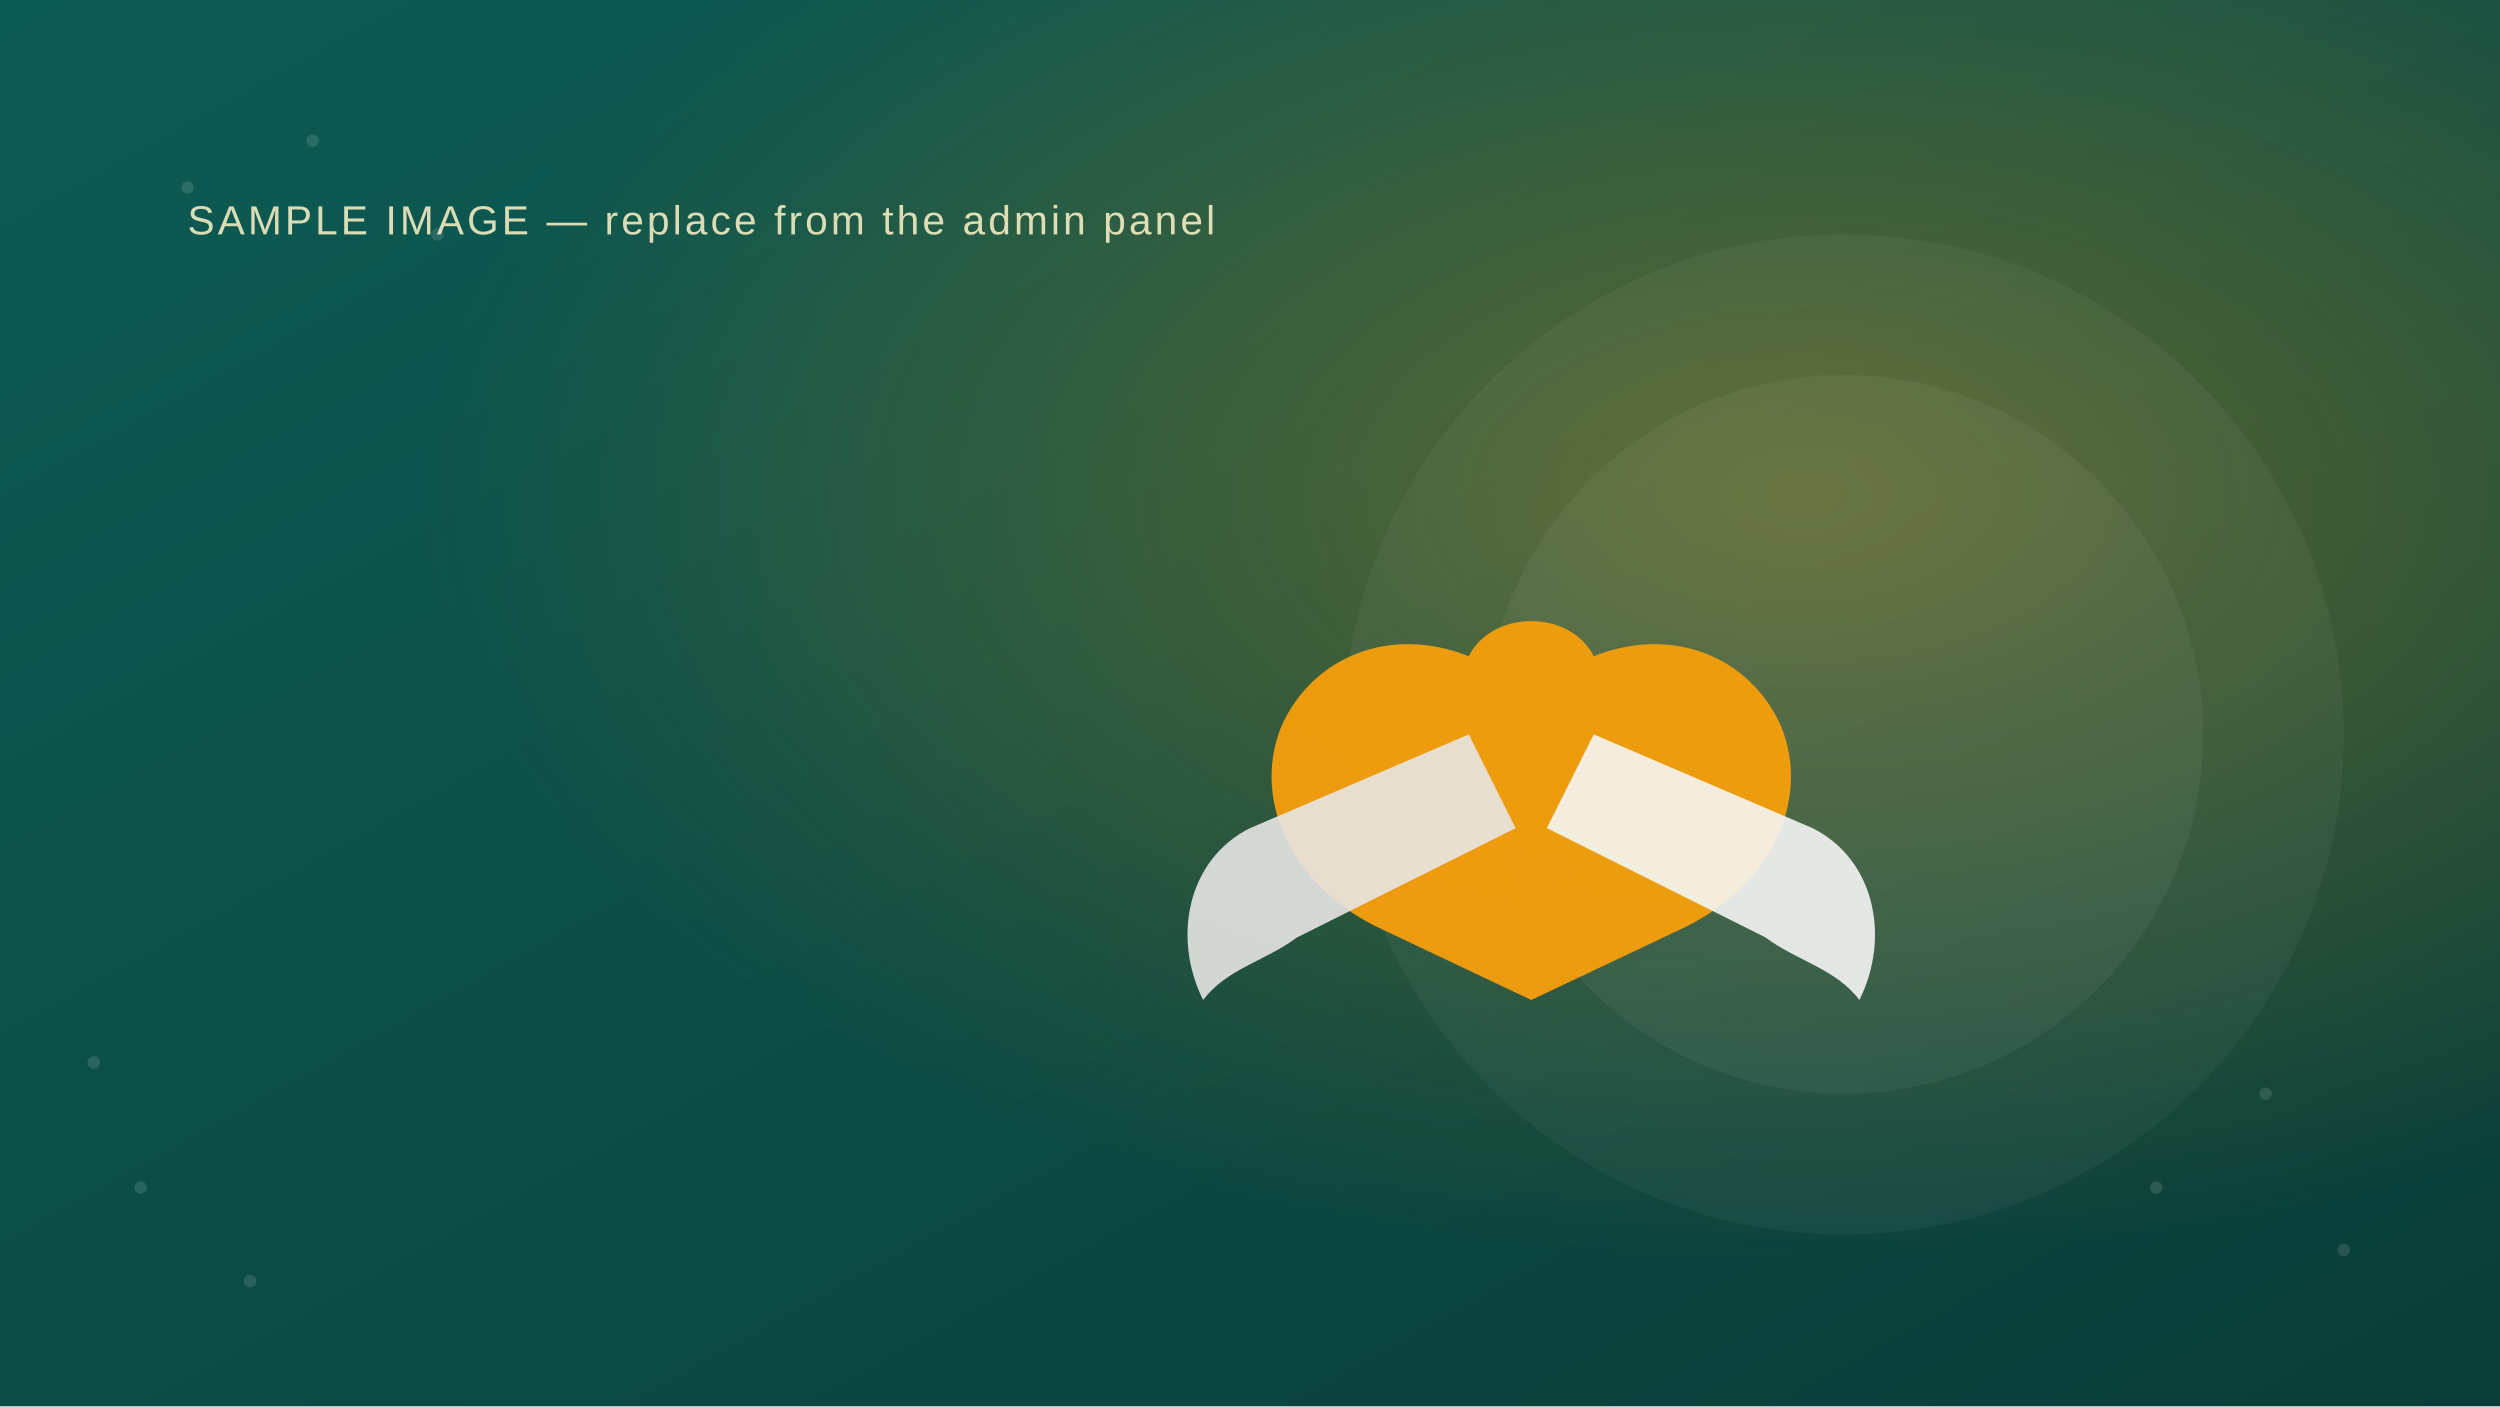
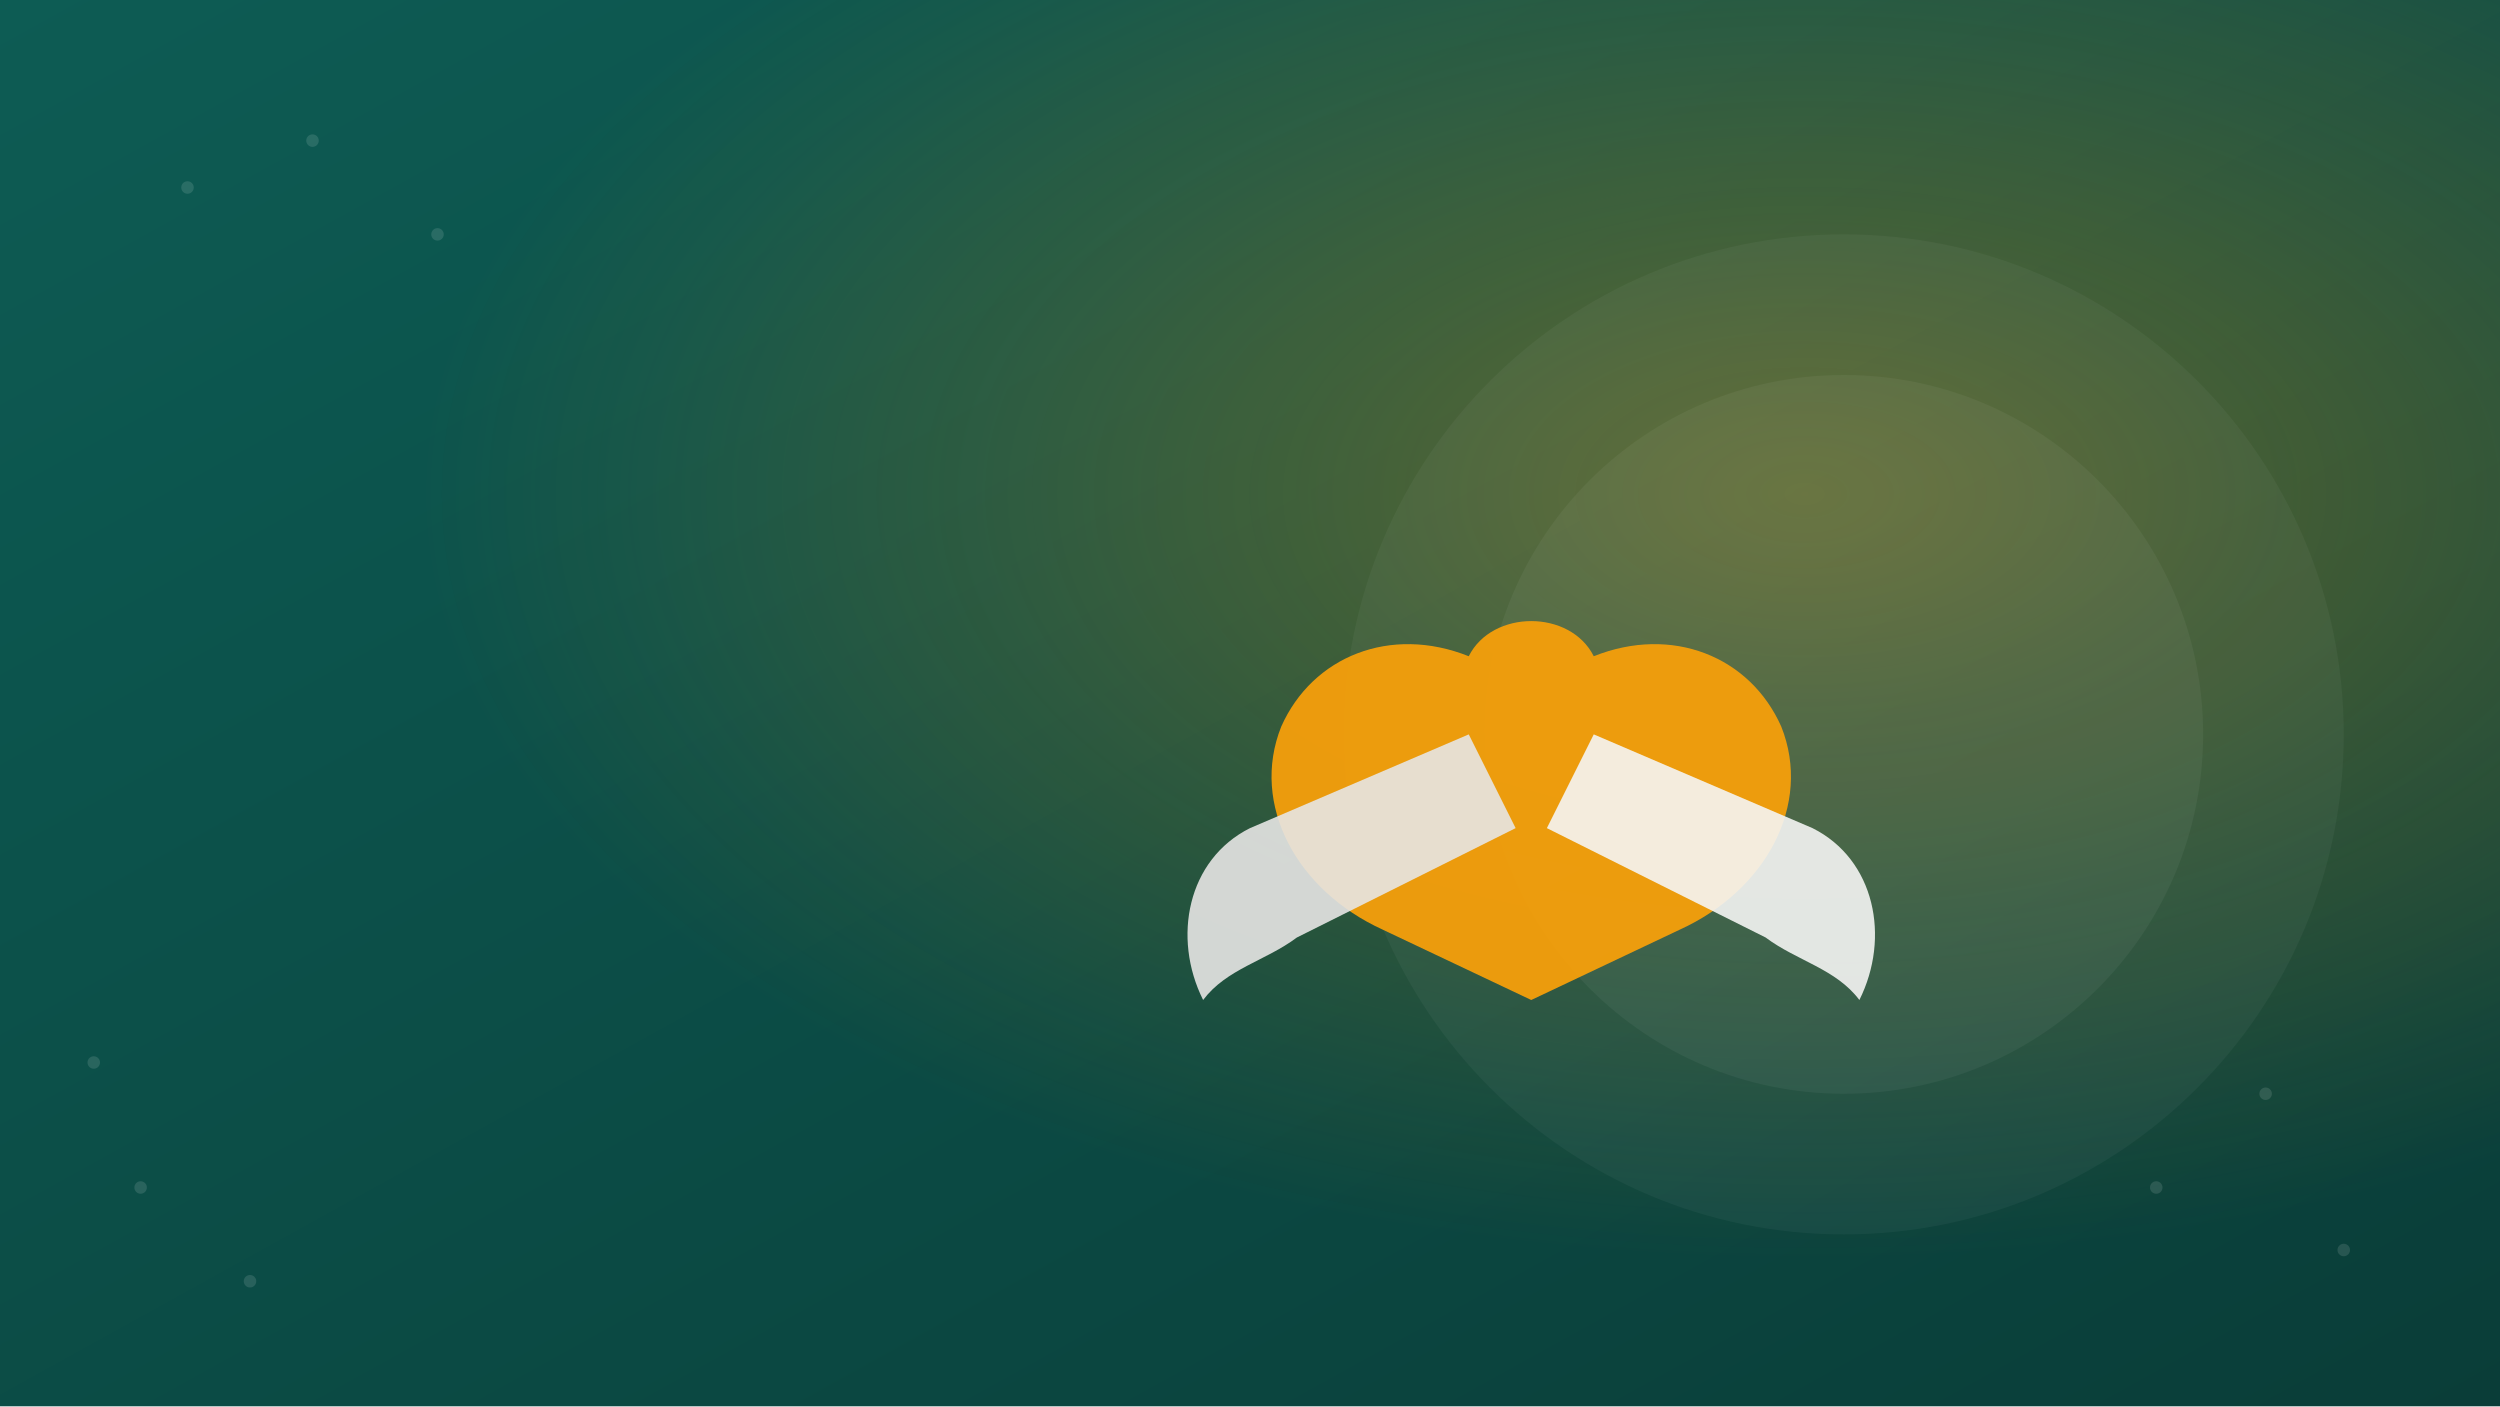
<svg xmlns="http://www.w3.org/2000/svg" width="1600" height="900" viewBox="0 0 1600 900">
  <defs>
    <linearGradient id="bg" x1="0" y1="0" x2="1" y2="1">
      <stop offset="0%" stop-color="#0d5c54" />
      <stop offset="100%" stop-color="#0a3d38" />
    </linearGradient>
    <radialGradient id="glow" cx="72%" cy="35%" r="55%">
      <stop offset="0%" stop-color="#f59e0b" stop-opacity="0.35" />
      <stop offset="100%" stop-color="#f59e0b" stop-opacity="0" />
    </radialGradient>
  </defs>
  <rect width="1600" height="900" fill="url(#bg)" />
  <rect width="1600" height="900" fill="url(#glow)" />
  <g opacity="0.12" fill="#ffffff">
    <circle cx="120" cy="120" r="4" />
    <circle cx="200" cy="90" r="4" />
    <circle cx="280" cy="150" r="4" />
    <circle cx="1450" cy="700" r="4" />
    <circle cx="1380" cy="760" r="4" />
    <circle cx="1500" cy="800" r="4" />
    <circle cx="90" cy="760" r="4" />
    <circle cx="160" cy="820" r="4" />
    <circle cx="60" cy="680" r="4" />
  </g>
  <circle cx="1180" cy="470" r="320" fill="#ffffff" opacity="0.04" />
  <circle cx="1180" cy="470" r="230" fill="#ffffff" opacity="0.05" />
  <g transform="translate(980,300)">
    <path d="M0,260 C-60,260 -130,210 -150,140 C-165,90 -140,40 -95,25 C-60,13 -25,25 -5,55 C15,25 50,13 85,25 C130,40 155,90 140,140 C120,210 60,260 0,260 Z" fill="none" stroke="#fef3c7" stroke-width="0" />
    <path d="M-40,120 C-90,100 -140,120 -160,165 C-180,215 -150,270 -95,295 L0,340 L95,295 C150,270 180,215 160,165 C140,120 90,100 40,120 C25,90 -25,90 -40,120 Z" fill="#f59e0b" opacity="0.95" />
    <path d="M-210,340 C-230,300 -220,250 -180,230 L-40,170 L-10,230 L-150,300 C-170,315 -195,320 -210,340 Z" fill="#e7e5e4" opacity="0.9" />
    <path d="M210,340 C230,300 220,250 180,230 L40,170 L10,230 L150,300 C170,315 195,320 210,340 Z" fill="#f5f5f4" opacity="0.9" />
  </g>
-   <text x="120" y="150" font-family="Arial, sans-serif" font-size="26" fill="#fef3c7" opacity="0.85" letter-spacing="2">SAMPLE IMAGE — replace from the admin panel</text>
</svg>
